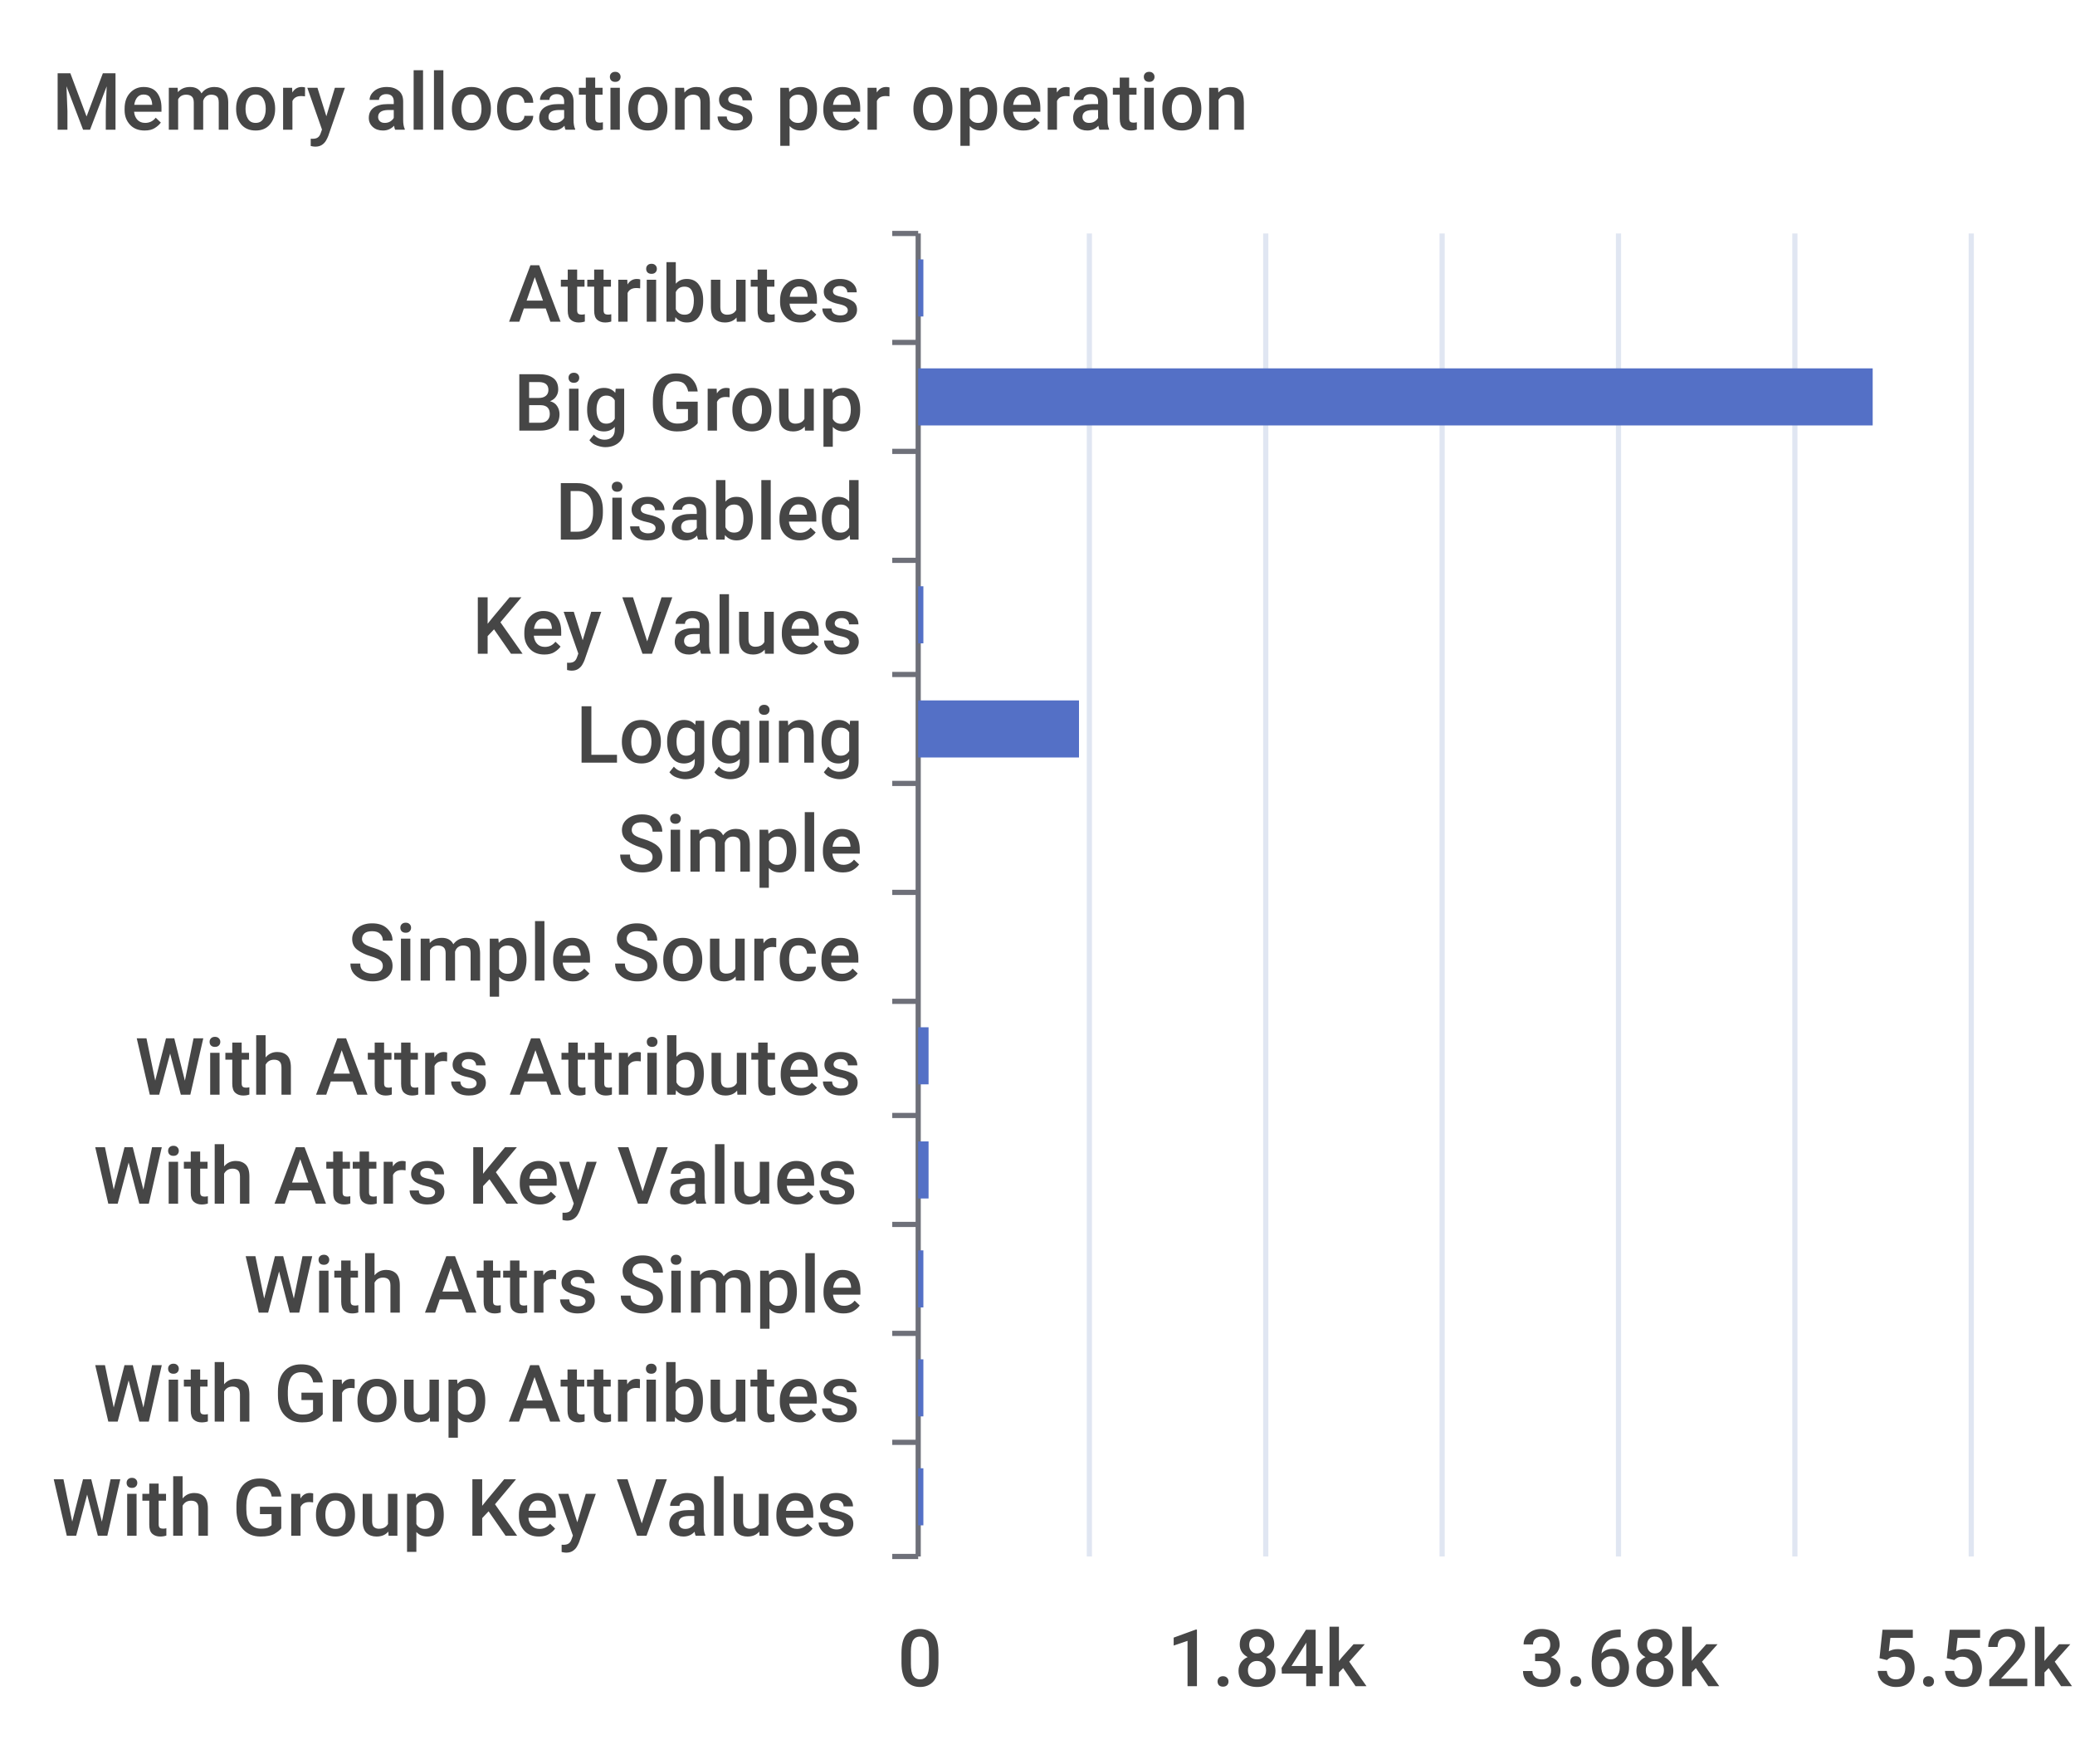
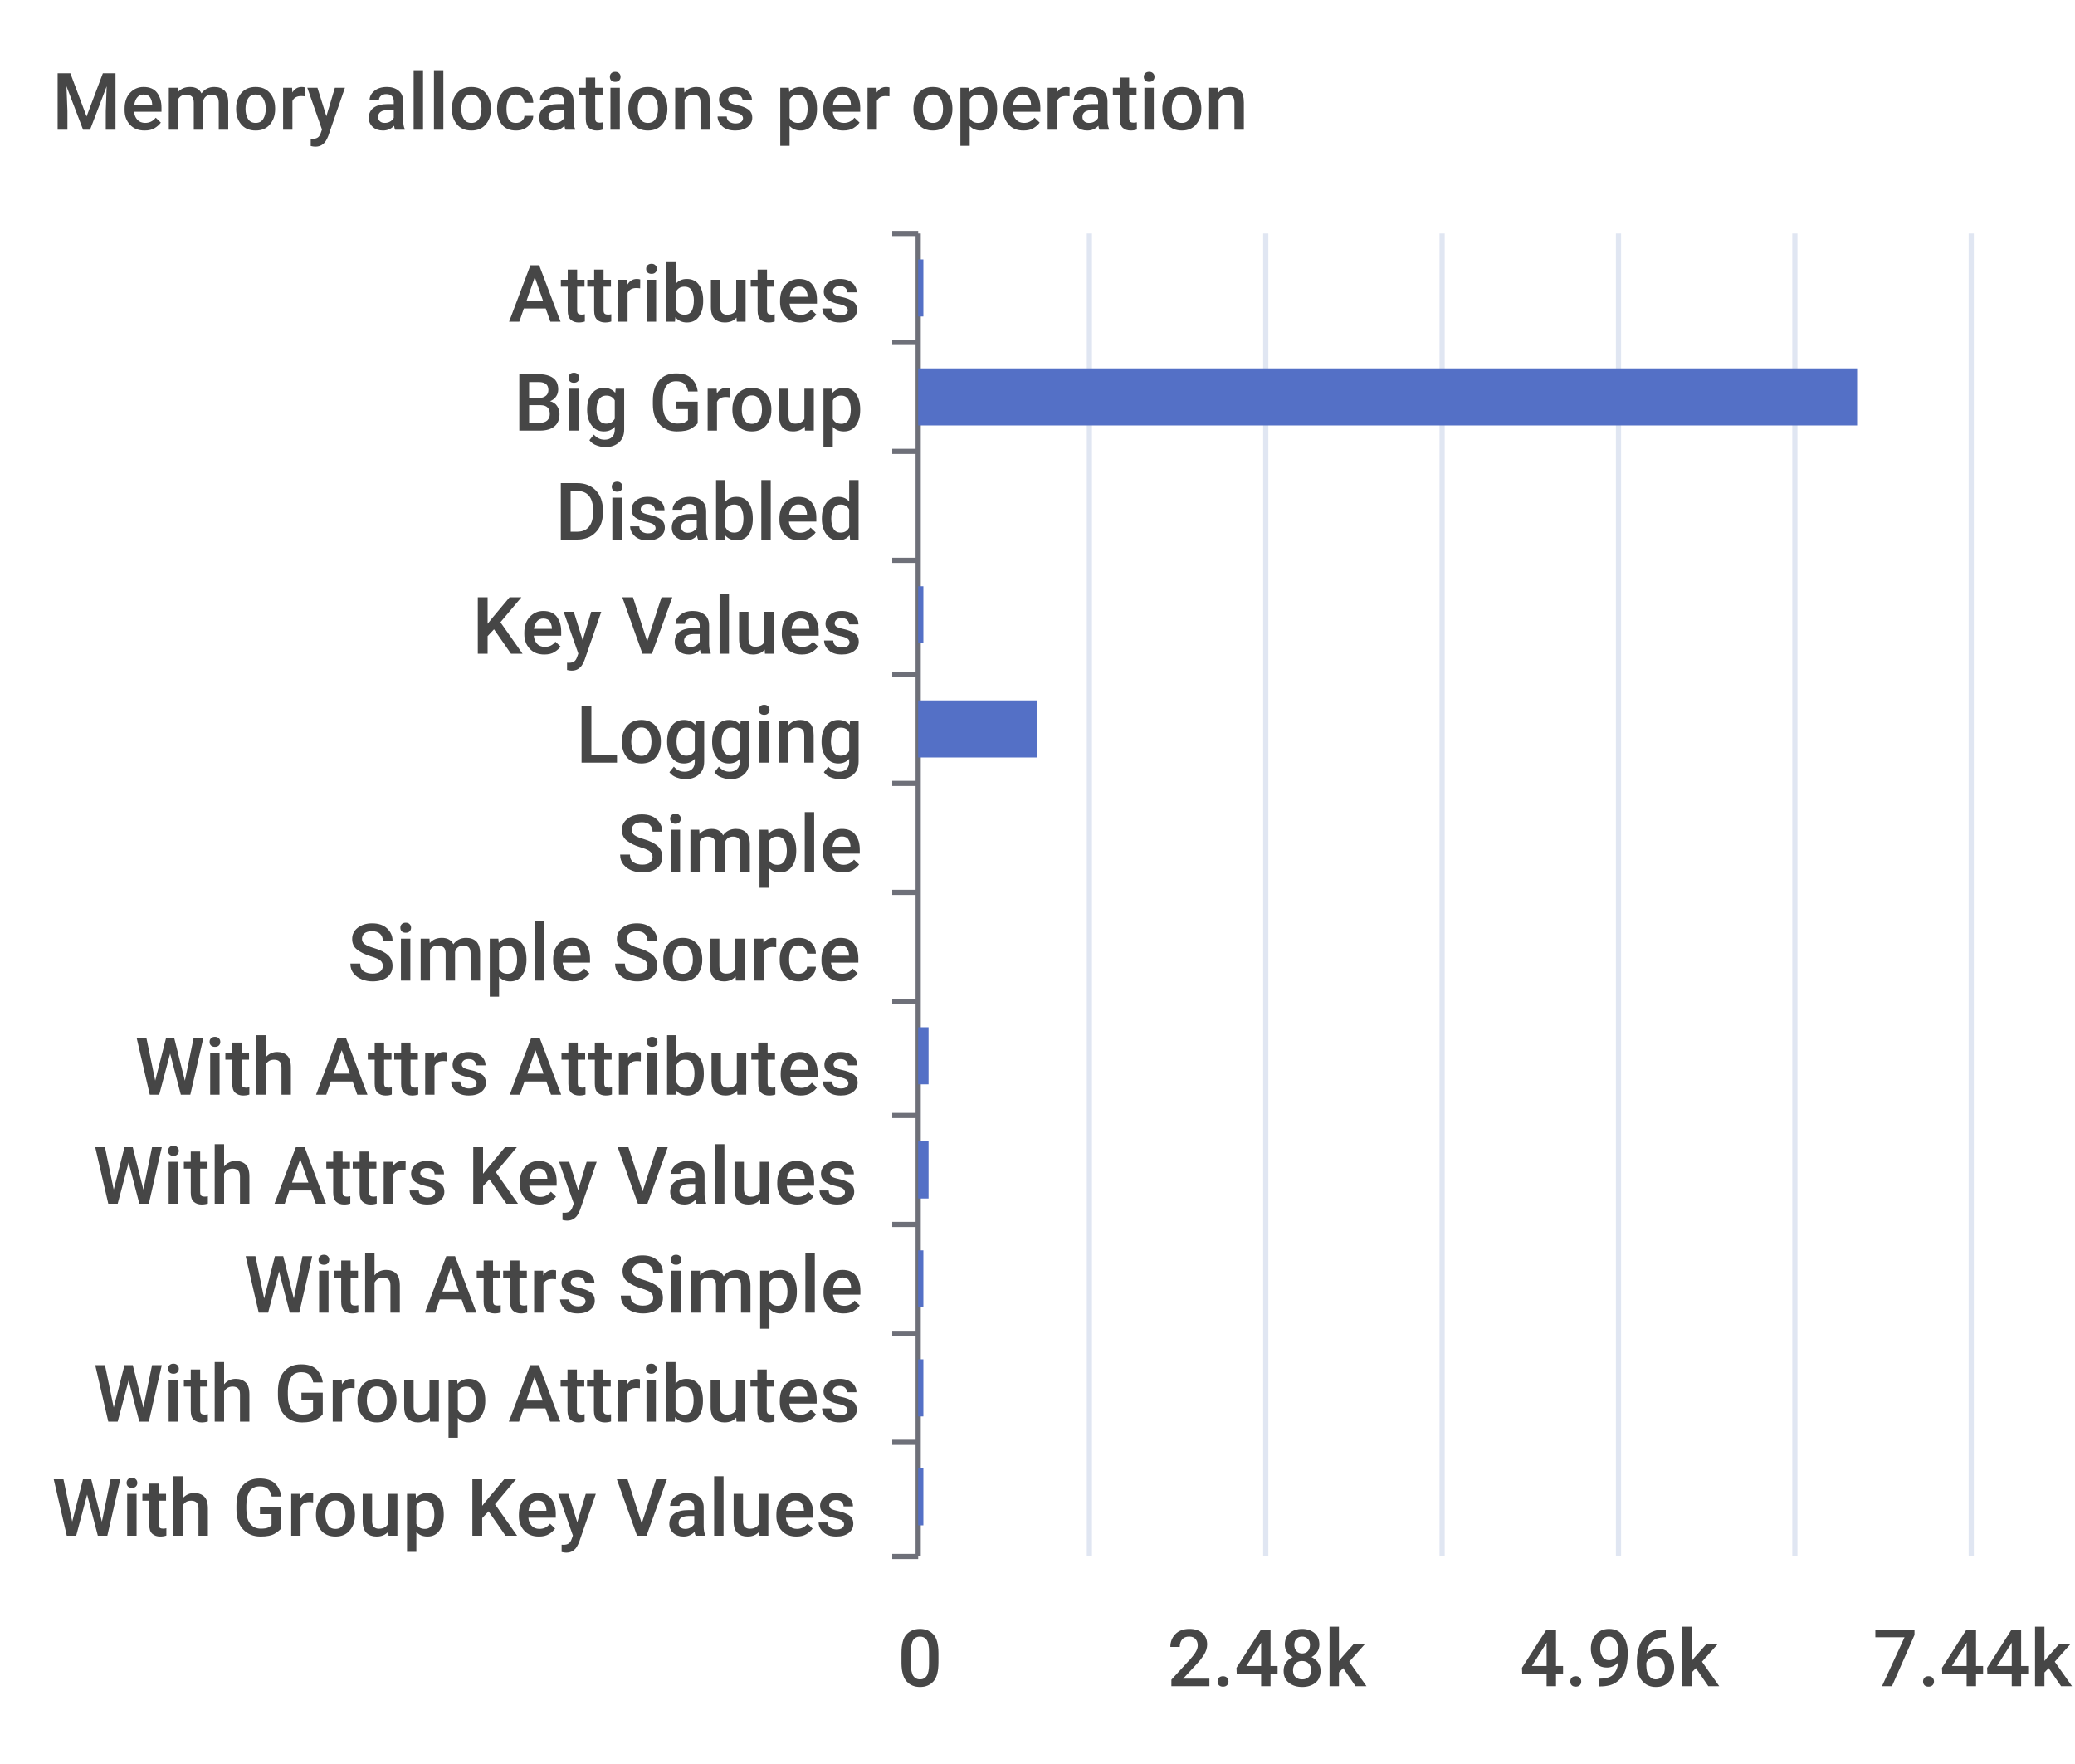
<svg xmlns="http://www.w3.org/2000/svg" width="400" height="340">\n<path d="M 0 0 L 400 0 L 400 340 L 0 340 L 0 0" style="stroke-width:0;stroke:none;fill:rgba(255,255,255,1.0)" />
  <text x="10" y="25" style="stroke-width:0;stroke:none;fill:rgba(70,70,70,1.0);font-size:15.3px;font-family:'Roboto Medium',sans-serif">Memory allocations per operation</text>
  <path d="M 172 45 L 177 45" style="stroke-width:1;stroke:rgba(110,112,121,1.0);fill:none" />
  <path d="M 172 66 L 177 66" style="stroke-width:1;stroke:rgba(110,112,121,1.0);fill:none" />
  <path d="M 172 87 L 177 87" style="stroke-width:1;stroke:rgba(110,112,121,1.0);fill:none" />
  <path d="M 172 108 L 177 108" style="stroke-width:1;stroke:rgba(110,112,121,1.0);fill:none" />
  <path d="M 172 130 L 177 130" style="stroke-width:1;stroke:rgba(110,112,121,1.0);fill:none" />
  <path d="M 172 151 L 177 151" style="stroke-width:1;stroke:rgba(110,112,121,1.0);fill:none" />
  <path d="M 172 172 L 177 172" style="stroke-width:1;stroke:rgba(110,112,121,1.0);fill:none" />
  <path d="M 172 193 L 177 193" style="stroke-width:1;stroke:rgba(110,112,121,1.0);fill:none" />
  <path d="M 172 215 L 177 215" style="stroke-width:1;stroke:rgba(110,112,121,1.0);fill:none" />
  <path d="M 172 236 L 177 236" style="stroke-width:1;stroke:rgba(110,112,121,1.0);fill:none" />
  <path d="M 172 257 L 177 257" style="stroke-width:1;stroke:rgba(110,112,121,1.0);fill:none" />
  <path d="M 172 278 L 177 278" style="stroke-width:1;stroke:rgba(110,112,121,1.0);fill:none" />
  <path d="M 172 300 L 177 300" style="stroke-width:1;stroke:rgba(110,112,121,1.0);fill:none" />
  <path d="M 177 45 L 177 300" style="stroke-width:1;stroke:rgba(110,112,121,1.0);fill:none" />
  <text x="98" y="62" style="stroke-width:0;stroke:none;fill:rgba(70,70,70,1.0);font-size:15.3px;font-family:'Roboto Medium',sans-serif">Attributes</text>
  <text x="99" y="83" style="stroke-width:0;stroke:none;fill:rgba(70,70,70,1.0);font-size:15.3px;font-family:'Roboto Medium',sans-serif">Big Group</text>
  <text x="107" y="104" style="stroke-width:0;stroke:none;fill:rgba(70,70,70,1.0);font-size:15.3px;font-family:'Roboto Medium',sans-serif">Disabled</text>
  <text x="91" y="126" style="stroke-width:0;stroke:none;fill:rgba(70,70,70,1.0);font-size:15.3px;font-family:'Roboto Medium',sans-serif">Key Values</text>
  <text x="111" y="147" style="stroke-width:0;stroke:none;fill:rgba(70,70,70,1.0);font-size:15.3px;font-family:'Roboto Medium',sans-serif">Logging</text>
  <text x="119" y="168" style="stroke-width:0;stroke:none;fill:rgba(70,70,70,1.0);font-size:15.3px;font-family:'Roboto Medium',sans-serif">Simple</text>
  <text x="67" y="189" style="stroke-width:0;stroke:none;fill:rgba(70,70,70,1.0);font-size:15.3px;font-family:'Roboto Medium',sans-serif">Simple Source</text>
  <text x="26" y="211" style="stroke-width:0;stroke:none;fill:rgba(70,70,70,1.0);font-size:15.3px;font-family:'Roboto Medium',sans-serif">With Attrs Attributes</text>
  <text x="18" y="232" style="stroke-width:0;stroke:none;fill:rgba(70,70,70,1.0);font-size:15.3px;font-family:'Roboto Medium',sans-serif">With Attrs Key Values</text>
  <text x="47" y="253" style="stroke-width:0;stroke:none;fill:rgba(70,70,70,1.0);font-size:15.3px;font-family:'Roboto Medium',sans-serif">With Attrs Simple</text>
  <text x="18" y="274" style="stroke-width:0;stroke:none;fill:rgba(70,70,70,1.0);font-size:15.3px;font-family:'Roboto Medium',sans-serif">With Group Attributes</text>
  <text x="10" y="296" style="stroke-width:0;stroke:none;fill:rgba(70,70,70,1.0);font-size:15.3px;font-family:'Roboto Medium',sans-serif">With Group Key Values</text>
  <text x="173" y="325" style="stroke-width:0;stroke:none;fill:rgba(70,70,70,1.0);font-size:15.3px;font-family:'Roboto Medium',sans-serif">0</text>
-   <text x="225" y="325" style="stroke-width:0;stroke:none;fill:rgba(70,70,70,1.0);font-size:15.3px;font-family:'Roboto Medium',sans-serif">1.84k</text>
-   <text x="293" y="325" style="stroke-width:0;stroke:none;fill:rgba(70,70,70,1.0);font-size:15.3px;font-family:'Roboto Medium',sans-serif">3.68k</text>
-   <text x="361" y="325" style="stroke-width:0;stroke:none;fill:rgba(70,70,70,1.0);font-size:15.3px;font-family:'Roboto Medium',sans-serif">5.52k</text>
+   <text x="225" y="325" style="stroke-width:0;stroke:none;fill:rgba(70,70,70,1.0);font-size:15.3px;font-family:'Roboto Medium',sans-serif">2.48k</text>
+   <text x="293" y="325" style="stroke-width:0;stroke:none;fill:rgba(70,70,70,1.0);font-size:15.3px;font-family:'Roboto Medium',sans-serif">4.96k</text>
+   <text x="361" y="325" style="stroke-width:0;stroke:none;fill:rgba(70,70,70,1.0);font-size:15.3px;font-family:'Roboto Medium',sans-serif">7.44k</text>
  <path d="M 210 45 L 210 300" style="stroke-width:1;stroke:rgba(224,230,242,1.0);fill:none" />
  <path d="M 244 45 L 244 300" style="stroke-width:1;stroke:rgba(224,230,242,1.0);fill:none" />
  <path d="M 278 45 L 278 300" style="stroke-width:1;stroke:rgba(224,230,242,1.0);fill:none" />
  <path d="M 312 45 L 312 300" style="stroke-width:1;stroke:rgba(224,230,242,1.0);fill:none" />
  <path d="M 346 45 L 346 300" style="stroke-width:1;stroke:rgba(224,230,242,1.0);fill:none" />
  <path d="M 380 45 L 380 300" style="stroke-width:1;stroke:rgba(224,230,242,1.0);fill:none" />
  <path d="M 177 283 L 178 283 L 178 294 L 177 294 L 177 283" style="stroke-width:0;stroke:none;fill:rgba(84,112,198,1.0)" />
  <path d="M 177 262 L 178 262 L 178 273 L 177 273 L 177 262" style="stroke-width:0;stroke:none;fill:rgba(84,112,198,1.0)" />
  <path d="M 177 241 L 178 241 L 178 252 L 177 252 L 177 241" style="stroke-width:0;stroke:none;fill:rgba(84,112,198,1.0)" />
  <path d="M 177 220 L 179 220 L 179 231 L 177 231 L 177 220" style="stroke-width:0;stroke:none;fill:rgba(84,112,198,1.0)" />
  <path d="M 177 198 L 179 198 L 179 209 L 177 209 L 177 198" style="stroke-width:0;stroke:none;fill:rgba(84,112,198,1.0)" />
  <path d="M 177 177 L 177 177 L 177 188 L 177 188 L 177 177" style="stroke-width:0;stroke:none;fill:rgba(84,112,198,1.0)" />
  <path d="M 177 156 L 177 156 L 177 167 L 177 167 L 177 156" style="stroke-width:0;stroke:none;fill:rgba(84,112,198,1.0)" />
-   <path d="M 177 135 L 208 135 L 208 146 L 177 146 L 177 135" style="stroke-width:0;stroke:none;fill:rgba(84,112,198,1.0)" />
+   <path d="M 177 135 L 200 135 L 200 146 L 177 146 L 177 135" style="stroke-width:0;stroke:none;fill:rgba(84,112,198,1.0)" />
  <path d="M 177 113 L 178 113 L 178 124 L 177 124 L 177 113" style="stroke-width:0;stroke:none;fill:rgba(84,112,198,1.0)" />
  <path d="M 177 92 L 177 92 L 177 103 L 177 103 L 177 92" style="stroke-width:0;stroke:none;fill:rgba(84,112,198,1.0)" />
-   <path d="M 177 71 L 361 71 L 361 82 L 177 82 L 177 71" style="stroke-width:0;stroke:none;fill:rgba(84,112,198,1.0)" />
+   <path d="M 177 71 L 358 71 L 358 82 L 177 82 L 177 71" style="stroke-width:0;stroke:none;fill:rgba(84,112,198,1.0)" />
  <path d="M 177 50 L 178 50 L 178 61 L 177 61 L 177 50" style="stroke-width:0;stroke:none;fill:rgba(84,112,198,1.0)" />
</svg>
